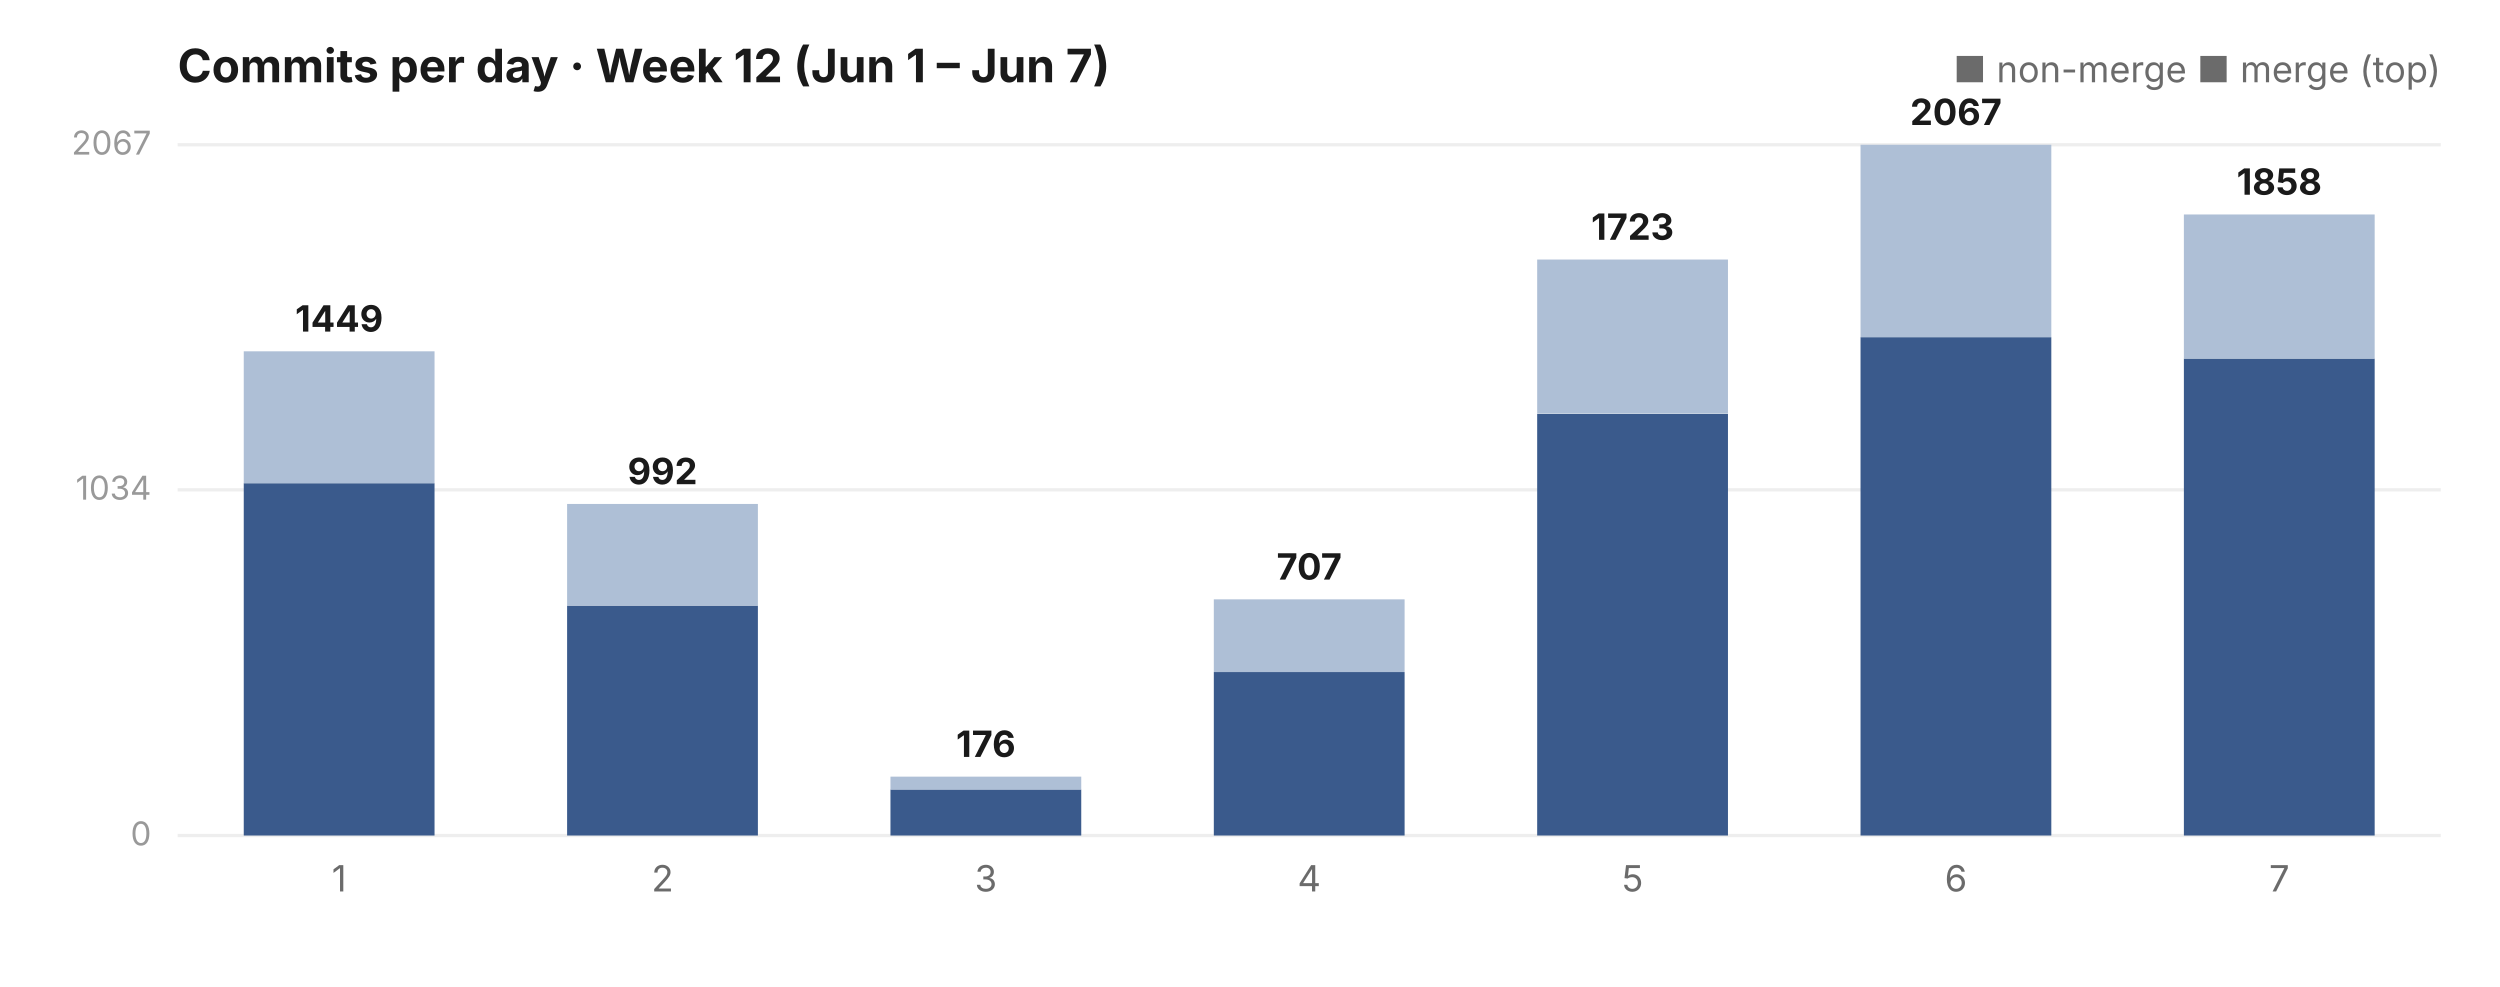
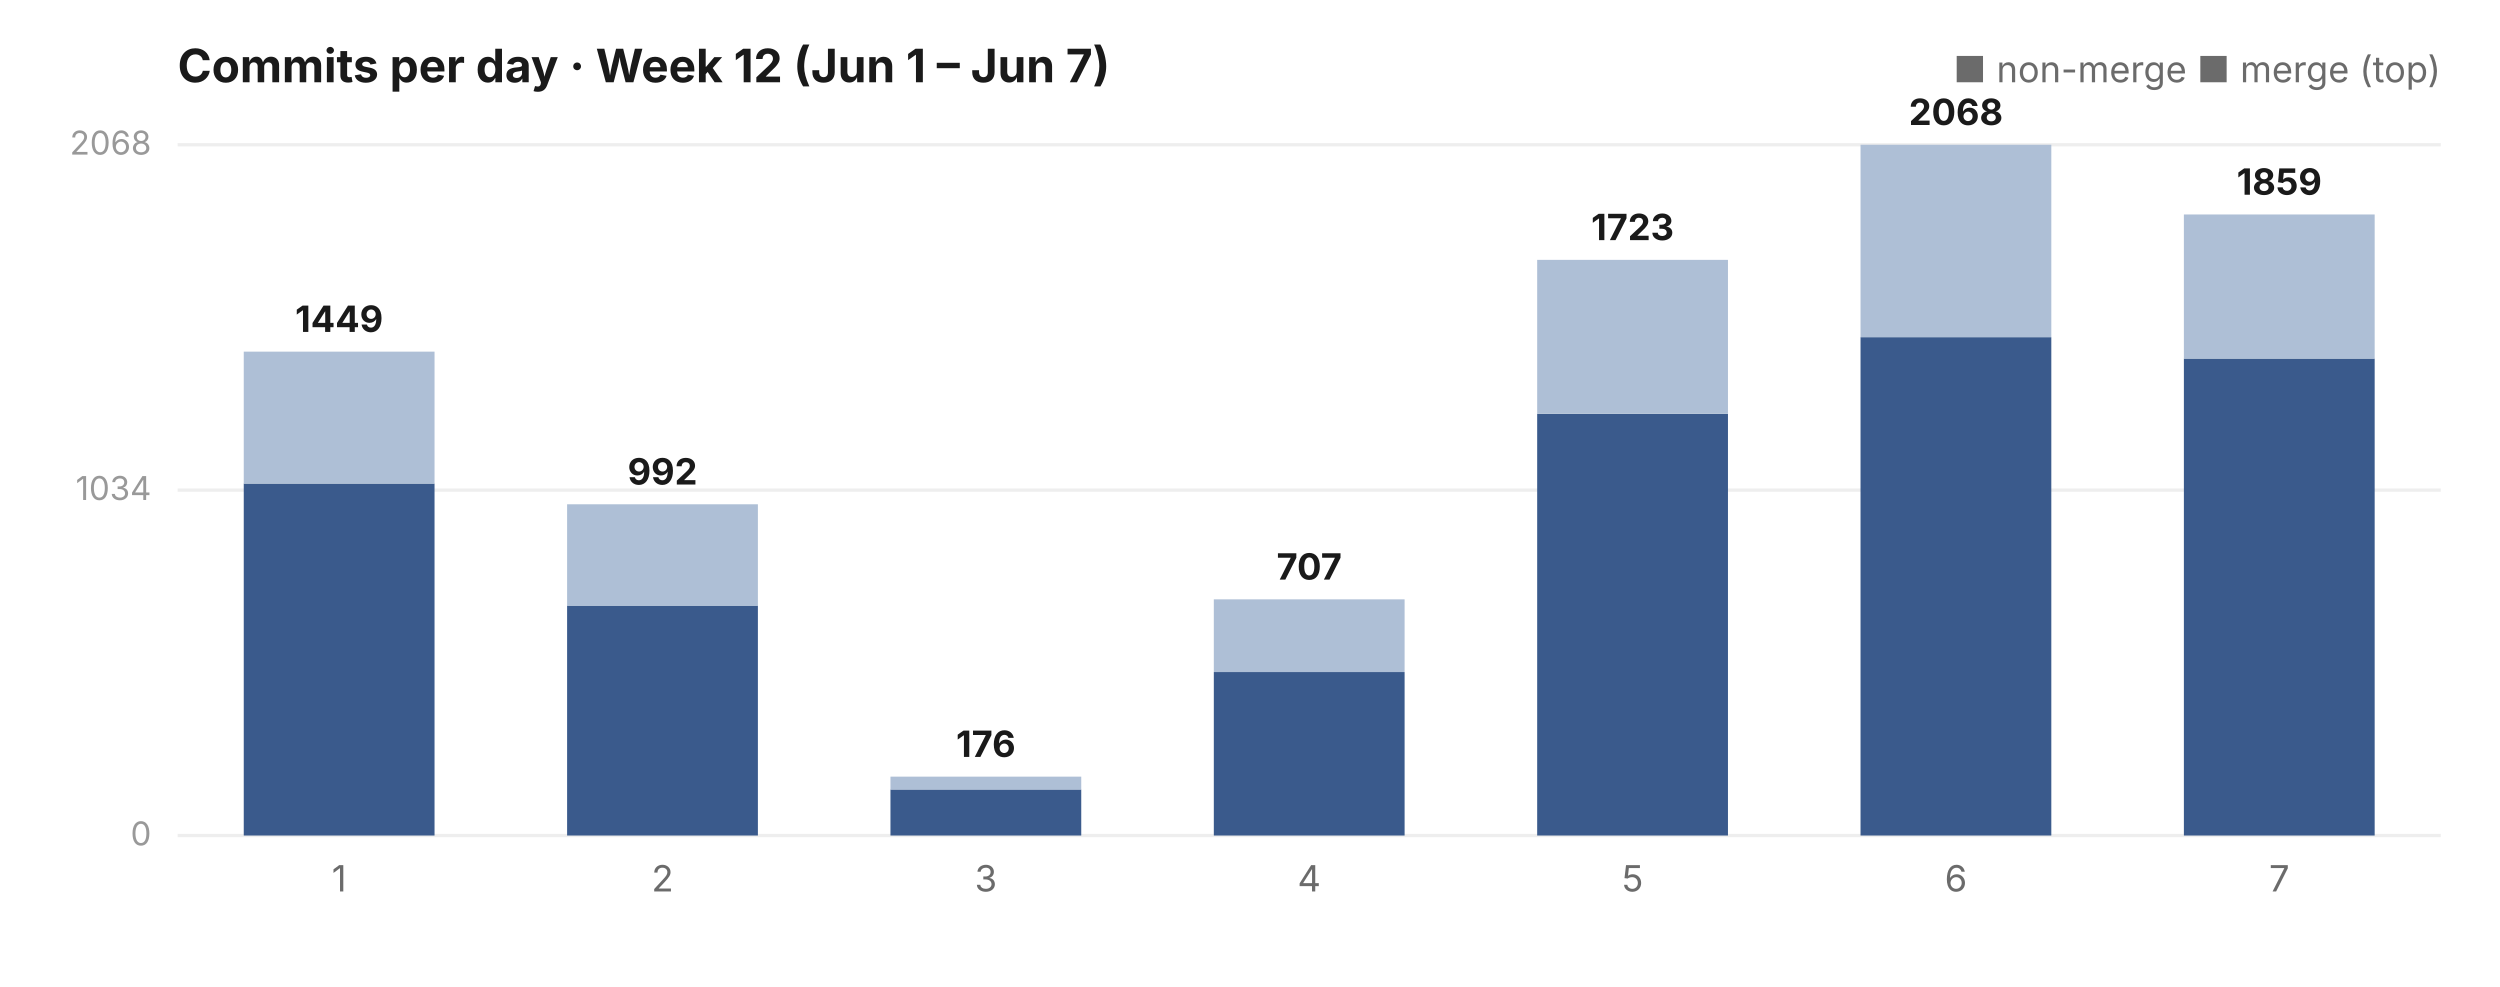
<svg xmlns="http://www.w3.org/2000/svg" viewBox="0 0 760 300" width="100%" style="font-family:-apple-system,Segoe UI,sans-serif;background:#fff;border:1px solid #e7e7e4;border-radius:8px">
  <text x="54" y="25" font-size="14" font-weight="700" fill="#1a1a1a">Commits per day · Week 12 (Jun 1 – Jun 7)</text>
  <text x="742" y="25" font-size="11" fill="#6b6b6b" text-anchor="end">■ non-merge ■ merge (top)</text>
  <line x1="54" y1="254.0" x2="742" y2="254.0" stroke="#eee" />
  <text x="46" y="257.0" font-size="10" fill="#999" text-anchor="end">0</text>
-   <line x1="54" y1="148.9" x2="742" y2="148.9" stroke="#eee" />
-   <text x="46" y="151.9" font-size="10" fill="#999" text-anchor="end">1034</text>
+   <line x1="54" y1="149.0" x2="742" y2="149.0" stroke="#eee" />
+   <text x="46" y="152.0" font-size="10" fill="#999" text-anchor="end">1034</text>
  <line x1="54" y1="44.0" x2="742" y2="44.0" stroke="#eee" />
-   <text x="46" y="47.0" font-size="10" fill="#999" text-anchor="end">2067</text>
-   <rect x="74.1" y="146.9" width="58.0" height="107.1" fill="#3a5a8c" />
-   <rect x="74.1" y="106.8" width="58.0" height="40.1" fill="#aebfd6" />
+   <text x="46" y="47.0" font-size="10" fill="#999" text-anchor="end">2068</text>
+   <rect x="74.1" y="147.0" width="58.0" height="107.0" fill="#3a5a8c" />
+   <rect x="74.1" y="106.9" width="58.0" height="40.1" fill="#aebfd6" />
  <text x="103.1" y="271.0" font-size="11" fill="#6b6b6b" text-anchor="middle">1</text>
-   <text x="103.1" y="100.8" font-size="11" fill="#1a1a1a" text-anchor="middle" font-weight="700">1449</text>
+   <text x="103.1" y="100.9" font-size="11" fill="#1a1a1a" text-anchor="middle" font-weight="700">1449</text>
  <rect x="172.4" y="184.1" width="58.0" height="69.9" fill="#3a5a8c" />
-   <rect x="172.4" y="153.2" width="58.0" height="30.9" fill="#aebfd6" />
+   <rect x="172.4" y="153.3" width="58.0" height="30.9" fill="#aebfd6" />
  <text x="201.4" y="271.0" font-size="11" fill="#6b6b6b" text-anchor="middle">2</text>
-   <text x="201.4" y="147.2" font-size="11" fill="#1a1a1a" text-anchor="middle" font-weight="700">992</text>
+   <text x="201.4" y="147.3" font-size="11" fill="#1a1a1a" text-anchor="middle" font-weight="700">992</text>
  <rect x="270.7" y="240.0" width="58.0" height="14.0" fill="#3a5a8c" />
  <rect x="270.7" y="236.1" width="58.0" height="3.9" fill="#aebfd6" />
  <text x="299.7" y="271.0" font-size="11" fill="#6b6b6b" text-anchor="middle">3</text>
  <text x="299.7" y="230.1" font-size="11" fill="#1a1a1a" text-anchor="middle" font-weight="700">176</text>
  <rect x="369.0" y="204.3" width="58.0" height="49.7" fill="#3a5a8c" />
  <rect x="369.0" y="182.2" width="58.0" height="22.1" fill="#aebfd6" />
  <text x="398.0" y="271.0" font-size="11" fill="#6b6b6b" text-anchor="middle">4</text>
  <text x="398.0" y="176.2" font-size="11" fill="#1a1a1a" text-anchor="middle" font-weight="700">707</text>
  <rect x="467.3" y="125.8" width="58.0" height="128.2" fill="#3a5a8c" />
-   <rect x="467.3" y="78.9" width="58.0" height="46.8" fill="#aebfd6" />
+   <rect x="467.3" y="79.0" width="58.0" height="46.8" fill="#aebfd6" />
  <text x="496.3" y="271.0" font-size="11" fill="#6b6b6b" text-anchor="middle">5</text>
-   <text x="496.3" y="72.9" font-size="11" fill="#1a1a1a" text-anchor="middle" font-weight="700">1723</text>
+   <text x="496.3" y="73.0" font-size="11" fill="#1a1a1a" text-anchor="middle" font-weight="700">1723</text>
  <rect x="565.6" y="102.5" width="58.0" height="151.5" fill="#3a5a8c" />
  <rect x="565.6" y="44.0" width="58.0" height="58.5" fill="#aebfd6" />
  <text x="594.6" y="271.0" font-size="11" fill="#6b6b6b" text-anchor="middle">6</text>
-   <text x="594.6" y="38.0" font-size="11" fill="#1a1a1a" text-anchor="middle" font-weight="700">2067</text>
+   <text x="594.6" y="38.0" font-size="11" fill="#1a1a1a" text-anchor="middle" font-weight="700">2068</text>
  <rect x="663.9" y="109.0" width="58.0" height="145.0" fill="#3a5a8c" />
  <rect x="663.9" y="65.2" width="58.0" height="43.8" fill="#aebfd6" />
  <text x="692.9" y="271.0" font-size="11" fill="#6b6b6b" text-anchor="middle">7</text>
-   <text x="692.9" y="59.2" font-size="11" fill="#1a1a1a" text-anchor="middle" font-weight="700">1858</text>
+   <text x="692.9" y="59.2" font-size="11" fill="#1a1a1a" text-anchor="middle" font-weight="700">1859</text>
</svg>
